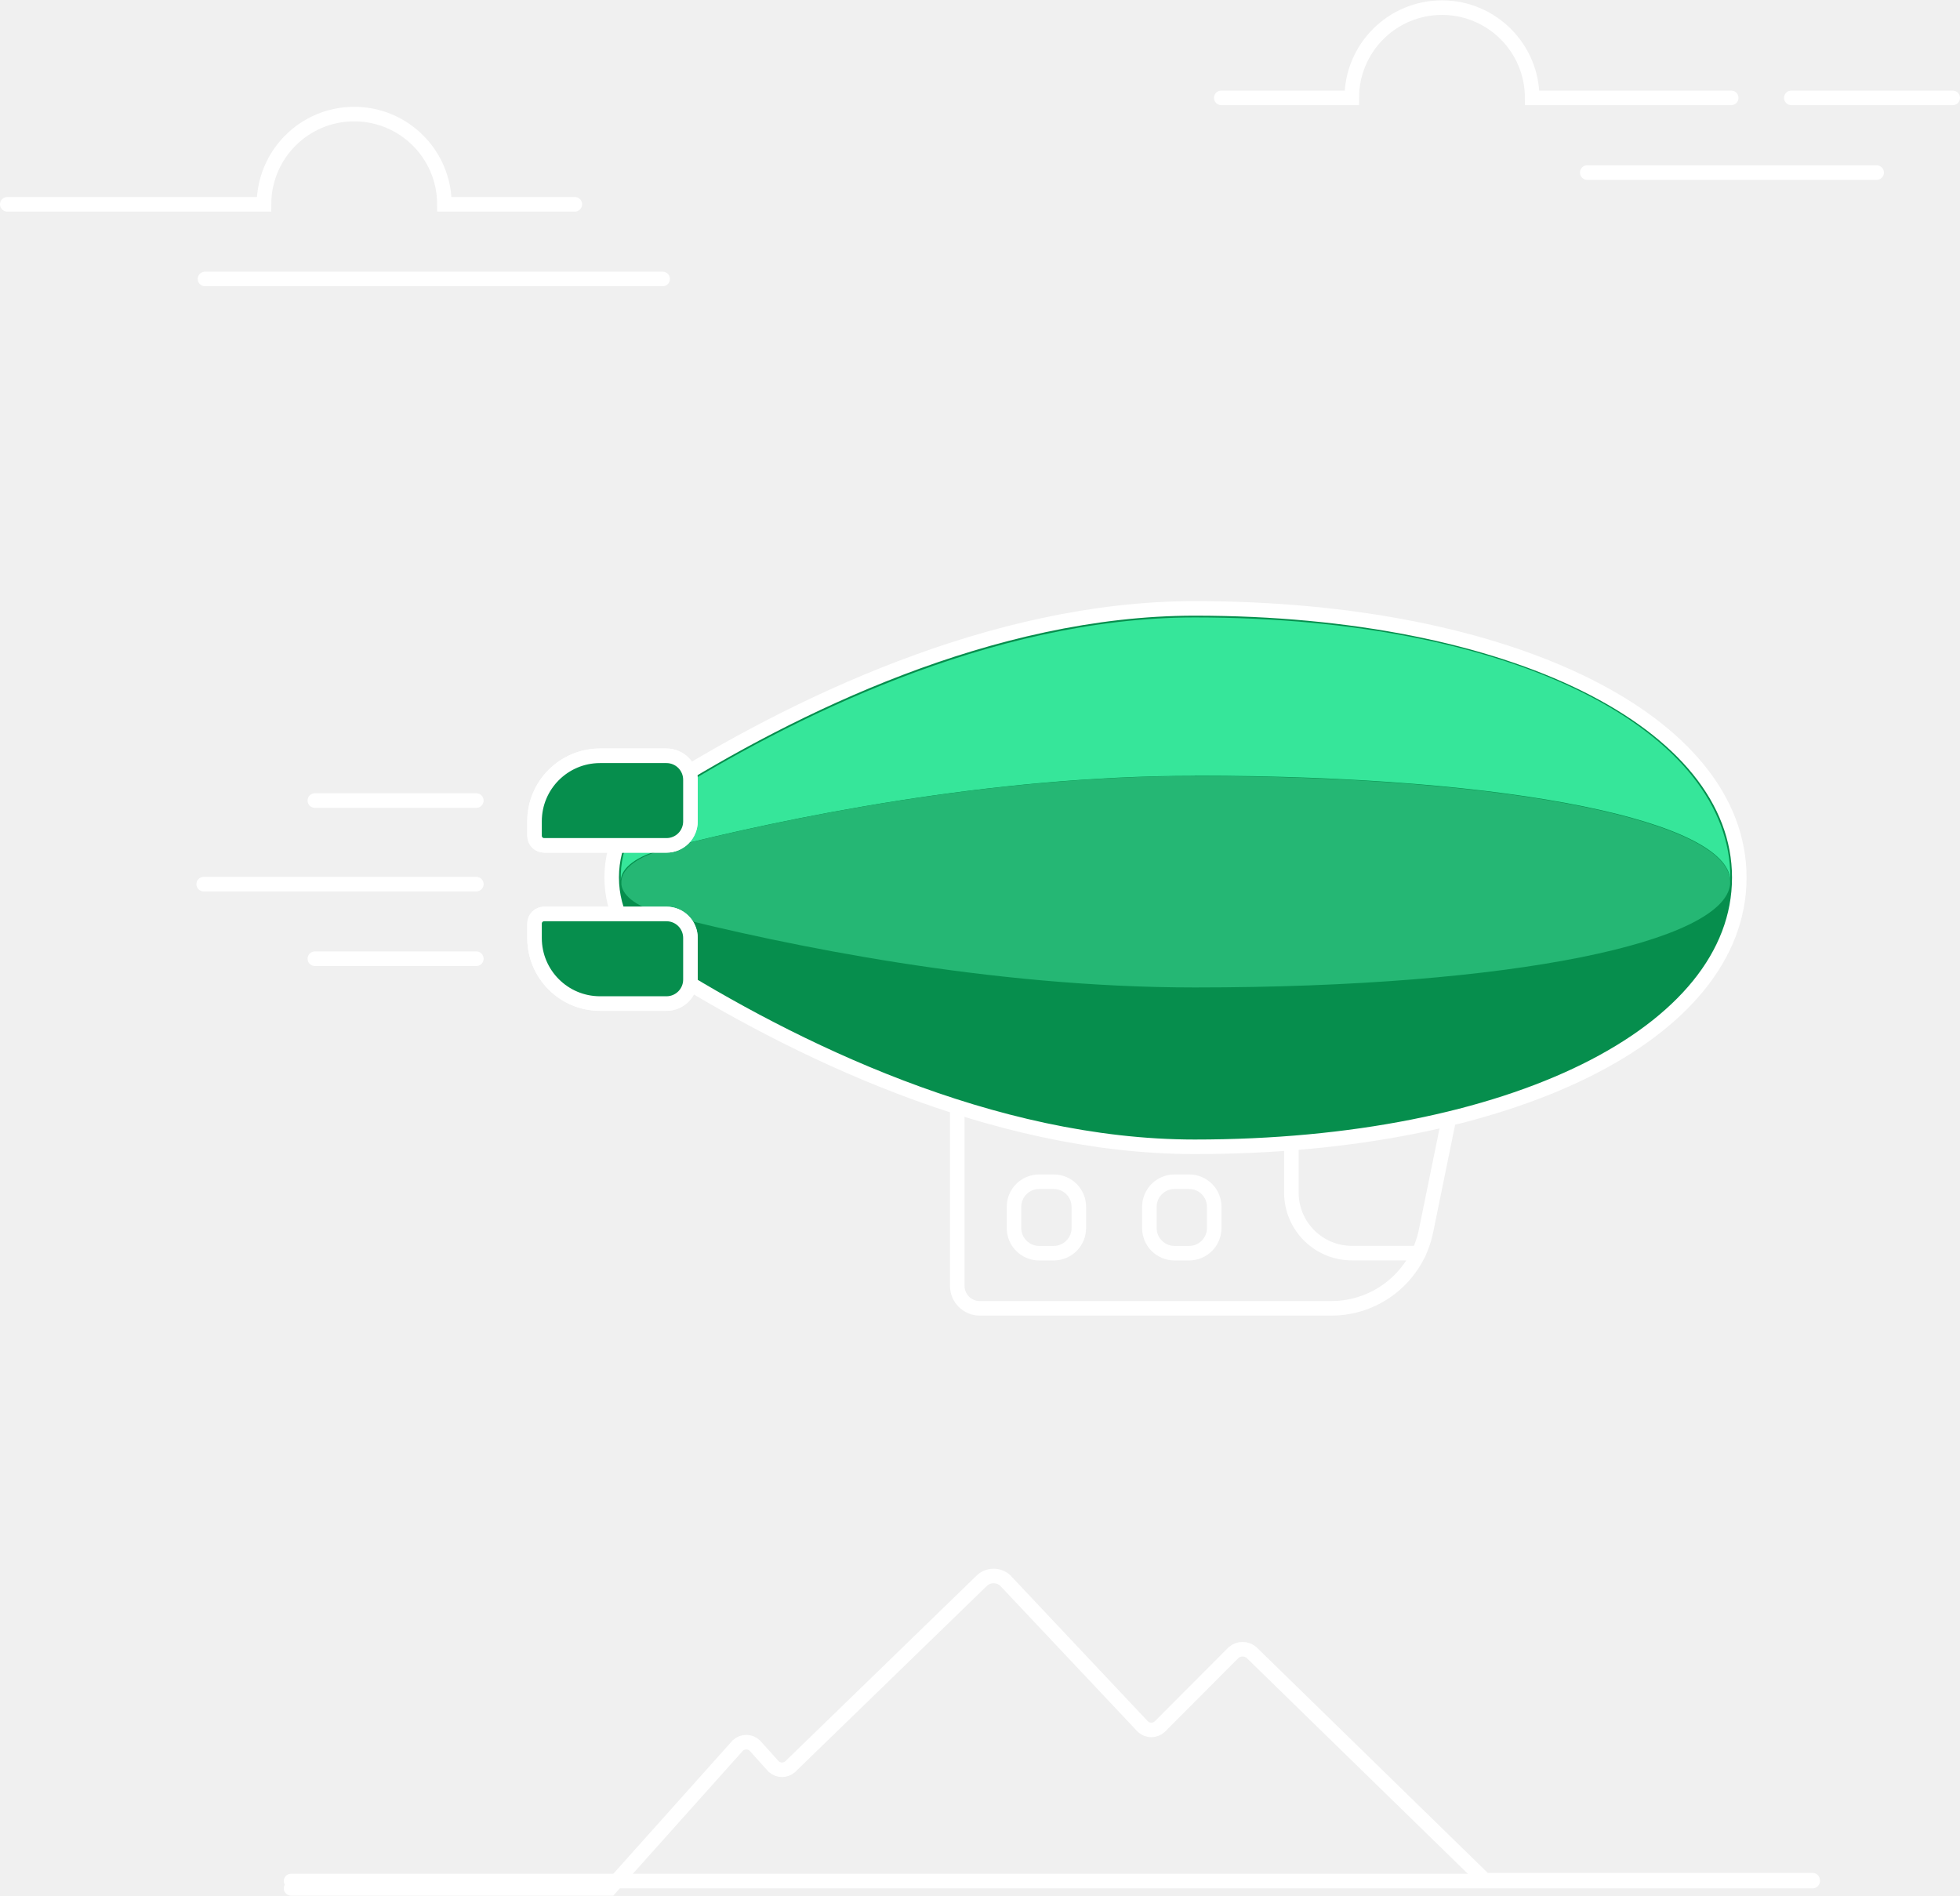
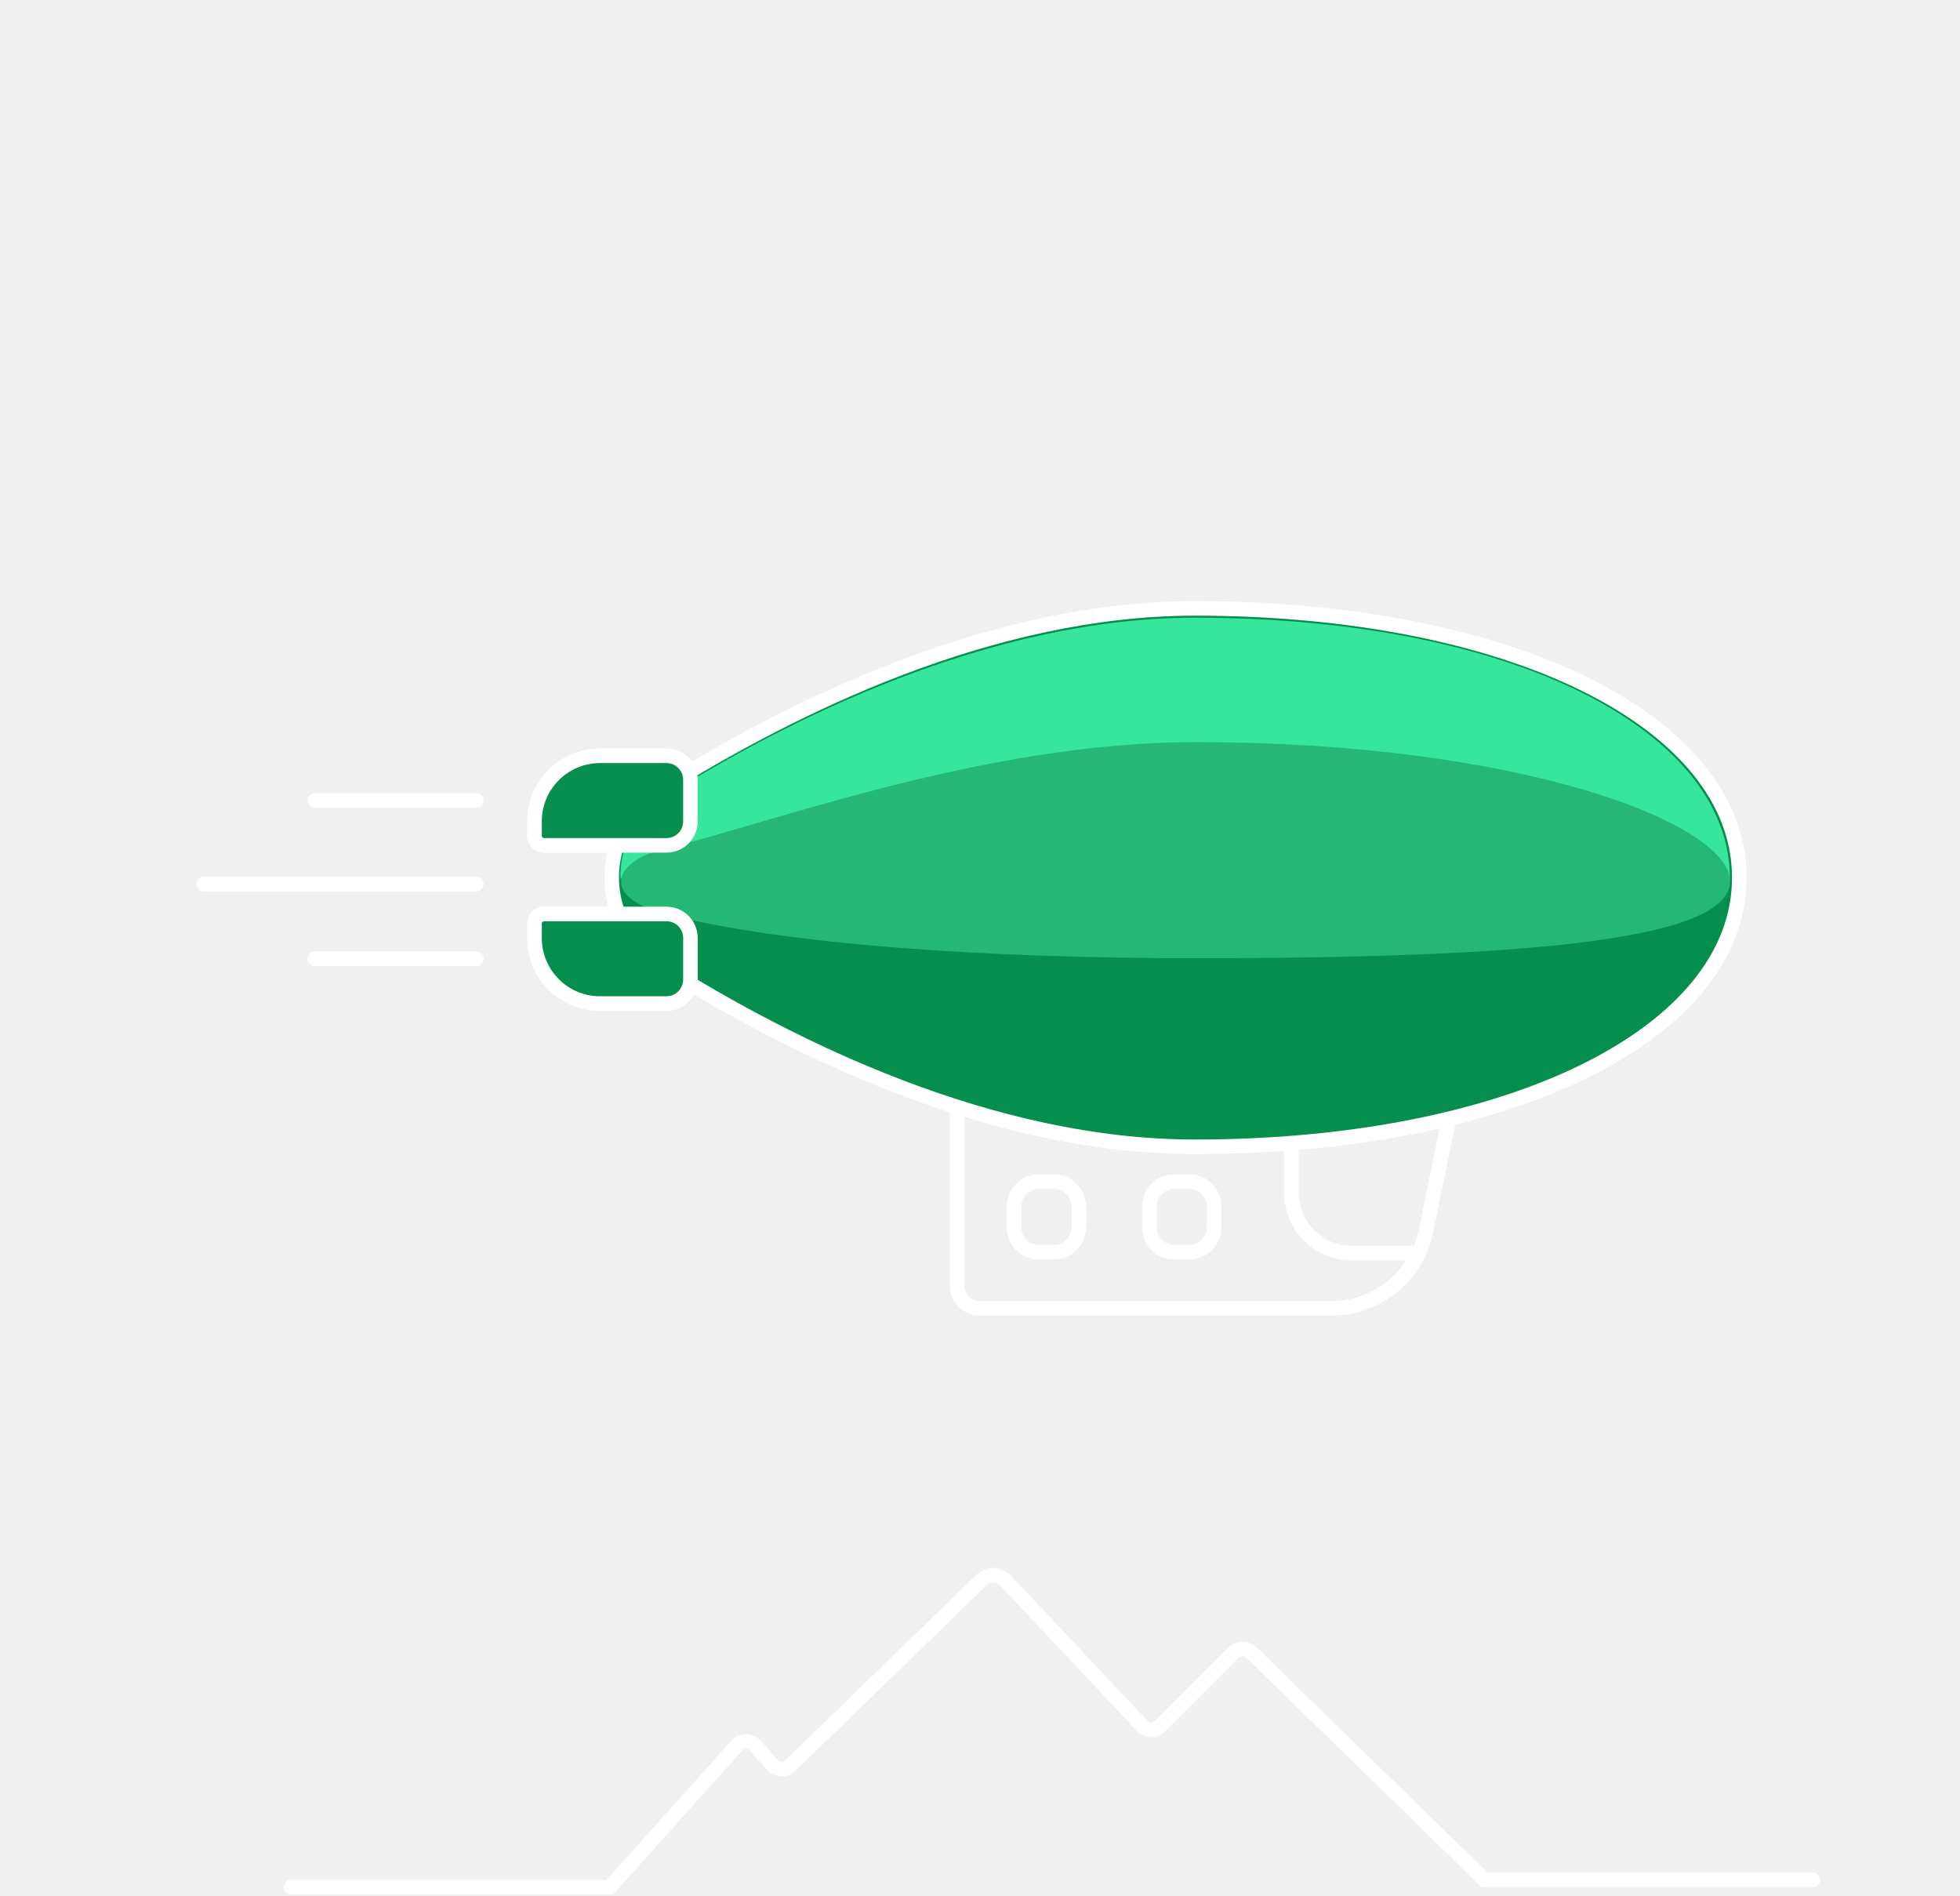
- <svg xmlns="http://www.w3.org/2000/svg" viewBox="0 0 269.43 260.54">
-   <path d="M175.44,249.28h48.36a13.27,13.27,0,0,0,13-10.65l3.74-18.32H172.36v25.89A3.09,3.09,0,0,0,175.44,249.28Z" transform="translate(-40.77 -69.46)" fill="none" stroke="#fff" stroke-linecap="round" stroke-linejoin="round" stroke-width="2" />
-   <path d="M235.79,241.69h-9.22a8.31,8.31,0,0,1-8.28-8.31V220.31" transform="translate(-40.77 -69.46)" fill="none" stroke="#fff" stroke-linecap="round" stroke-miterlimit="10" stroke-width="2" />
-   <path d="M204.25,231.88h-2.05a3.45,3.45,0,0,0-3.43,3.45v2.92a3.45,3.45,0,0,0,3.43,3.45h2.05a3.45,3.45,0,0,0,3.43-3.45v-2.92A3.44,3.44,0,0,0,204.25,231.88Z" transform="translate(-40.77 -69.46)" fill="none" stroke="#fff" stroke-linecap="round" stroke-linejoin="round" stroke-width="2" />
-   <path d="M185.64,231.88h-2.05a3.45,3.45,0,0,0-3.43,3.45v2.92a3.45,3.45,0,0,0,3.43,3.45h2.05a3.45,3.45,0,0,0,3.43-3.45v-2.92A3.45,3.45,0,0,0,185.64,231.88Z" transform="translate(-40.77 -69.46)" fill="none" stroke="#fff" stroke-linecap="round" stroke-linejoin="round" stroke-width="2" />
-   <path d="M205,227.08c43.38,0,74.86-15.55,74.86-37s-31.48-37-74.86-37c-27.94,0-55.36,13.53-73.46,24.87a14.3,14.3,0,0,0,0,24.21c18.09,11.33,45.52,24.87,73.46,24.87" transform="translate(-40.77 -69.46)" fill="#068e4d" />
-   <path d="M205,227.08c43.38,0,74.86-15.55,74.86-37s-31.48-37-74.86-37c-27.94,0-55.36,13.53-73.46,24.87a14.3,14.3,0,0,0,0,24.21C149.63,213.54,177.06,227.08,205,227.08Z" transform="translate(-40.77 -69.46)" fill="none" stroke="#fff" stroke-width="2" />
-   <path d="M205,176.09c-28.23,0-56.07,5.76-72.81,10-3.95,1-6,2.66-6.08,4.34A12.93,12.93,0,0,1,132.18,179c16.74-10.5,44.58-24.68,72.81-24.68,44.81,0,73.64,16,73.64,35.75,0,0.12,0,.24,0,0.37-0.37-7.95-29.1-14.37-73.63-14.37" transform="translate(-40.77 -69.46)" fill="#36e69a" />
-   <path d="M132.18,195.12c16.74,4.27,44.58,10,72.81,10,44.14,0,72.75-6.32,73.6-14.18-0.86,19.34-29.45,34.86-73.6,34.86-28.23,0-56.07-14.19-72.81-24.68a12.88,12.88,0,0,1-6-10.18c0.26,1.61,2.26,3.18,6,4.14" transform="translate(-40.77 -69.46)" fill="#068e4d" />
-   <path d="M132.18,186.12c16.74-4.27,44.58-10,72.81-10,44.53,0,73.26,6.43,73.61,14.38,0,0.17,0,.34,0,0.51-0.85,7.86-29.45,14.17-73.6,14.17-28.23,0-56.07-5.76-72.81-10-3.79-1-5.79-2.53-6-4.13l0-.51c0.13-1.69,2.15-3.36,6.1-4.37" transform="translate(-40.77 -69.46)" fill="#25b774" />
-   <path d="M123.23,173.34h9.16a3.29,3.29,0,0,1,3.29,3.3v5.71a3.29,3.29,0,0,1-3.29,3.3H115.57a1.32,1.32,0,0,1-1.32-1.32v-2a9,9,0,0,1,9-9" transform="translate(-40.77 -69.46)" fill="#068e4d" />
-   <path d="M123.23,173.34h9.16a3.29,3.29,0,0,1,3.29,3.3v5.71a3.29,3.29,0,0,1-3.29,3.3H115.57a1.32,1.32,0,0,1-1.32-1.32v-2A9,9,0,0,1,123.23,173.34Z" transform="translate(-40.77 -69.46)" fill="none" stroke="#fff" stroke-linecap="round" stroke-linejoin="round" stroke-width="2" />
-   <path d="M123.23,207.39h9.16a3.29,3.29,0,0,0,3.29-3.3v-5.71a3.29,3.29,0,0,0-3.29-3.3H115.57a1.32,1.32,0,0,0-1.32,1.32v2a9,9,0,0,0,9,9" transform="translate(-40.77 -69.46)" fill="#068e4d" />
-   <path d="M123.23,207.39h9.16a3.29,3.29,0,0,0,3.29-3.3v-5.71a3.29,3.29,0,0,0-3.29-3.3H115.57a1.32,1.32,0,0,0-1.32,1.32v2A9,9,0,0,0,123.23,207.39Z" transform="translate(-40.77 -69.46)" fill="none" stroke="#fff" stroke-linecap="round" stroke-linejoin="round" stroke-width="2" />
-   <path d="M123.23,173.34h9.16a3.29,3.29,0,0,1,3.29,3.3v5.71a3.29,3.29,0,0,1-3.29,3.3H115.57a1.32,1.32,0,0,1-1.32-1.32v-2a9,9,0,0,1,9-9" transform="translate(-40.77 -69.46)" fill="#068e4d" />
-   <path d="M123.23,173.34h9.16a3.29,3.29,0,0,1,3.29,3.3v5.71a3.29,3.29,0,0,1-3.29,3.3H115.57a1.32,1.32,0,0,1-1.32-1.32v-2A9,9,0,0,1,123.23,173.34Z" transform="translate(-40.77 -69.46)" fill="none" stroke="#fff" stroke-linecap="round" stroke-linejoin="round" stroke-width="2" />
-   <path d="M123.23,207.39h9.16a3.29,3.29,0,0,0,3.29-3.3v-5.71a3.29,3.29,0,0,0-3.29-3.3H115.57a1.32,1.32,0,0,0-1.32,1.32v2a9,9,0,0,0,9,9" transform="translate(-40.77 -69.46)" fill="#068e4d" />
-   <path d="M123.23,207.39h9.16a3.29,3.29,0,0,0,3.29-3.3v-5.71a3.29,3.29,0,0,0-3.29-3.3H115.57a1.32,1.32,0,0,0-1.32,1.32v2A9,9,0,0,0,123.23,207.39Z" transform="translate(-40.77 -69.46)" fill="none" stroke="#fff" stroke-linecap="round" stroke-linejoin="round" stroke-width="2" />
-   <line x1="28.18" y1="38.34" x2="91.09" y2="38.34" fill="none" stroke="#fff" stroke-linecap="round" stroke-miterlimit="10" stroke-width="2" />
-   <path d="M41.77,97.54H77.06a12.4,12.4,0,1,1,24.8,0h17.93" transform="translate(-40.77 -69.46)" fill="none" stroke="#fff" stroke-linecap="round" stroke-miterlimit="10" stroke-width="2" />
-   <line x1="218.19" y1="23.72" x2="257.97" y2="23.72" fill="none" stroke="#fff" stroke-linecap="round" stroke-miterlimit="10" stroke-width="2" />
-   <path d="M278.75,82.91H251.39a12.4,12.4,0,1,0-24.8,0H208.65" transform="translate(-40.77 -69.46)" fill="none" stroke="#fff" stroke-linecap="round" stroke-miterlimit="10" stroke-width="2" />
-   <line x1="246.24" y1="13.45" x2="268.43" y2="13.45" fill="none" stroke="#fff" stroke-linecap="round" stroke-miterlimit="10" stroke-width="2" />
-   <line x1="65.48" y1="110.03" x2="43.28" y2="110.03" fill="none" stroke="#fff" stroke-linecap="round" stroke-miterlimit="10" stroke-width="2" />
-   <line x1="65.48" y1="131.77" x2="43.28" y2="131.77" fill="none" stroke="#fff" stroke-linecap="round" stroke-miterlimit="10" stroke-width="2" />
-   <line x1="65.48" y1="121.52" x2="28" y2="121.52" fill="none" stroke="#fff" stroke-linecap="round" stroke-miterlimit="10" stroke-width="2" />
-   <path d="M289.94,327.88H244.88L212.8,296.58a1.89,1.89,0,0,0-2.44,0l-10.2,10.23a1.72,1.72,0,0,1-2.25,0l-19-20.17a2.4,2.4,0,0,0-3.1,0l-26.42,25.64a1.71,1.71,0,0,1-2.25,0l-2.63-2.92a1.71,1.71,0,0,0-2.31,0L124.63,329H80.78" transform="translate(-40.77 -69.46)" fill="none" stroke="#fff" stroke-linecap="round" stroke-miterlimit="10" stroke-width="2" />
-   <path d="M289.94,328H200.15c-0.86,0-1.56,0-2.25,0h-19c-1.5,0-2.23,0-3.1,0h-32.3c-1.09,0-1.66,0-2.31,0H80.78" transform="translate(-40.77 -69.46)" fill="none" stroke="#fff" stroke-linecap="round" stroke-miterlimit="10" stroke-width="2" />
+ <svg xmlns="http://www.w3.org/2000/svg" viewBox="0 0 269.43 260.54" xml:space="preserve">
+   <g id="primary-award-from">
+     <animate id="animateFrom" attributeType="CSS" attributeName="opacity" from="1" to="0" dur="0.5s" fill="freeze" begin="2s" />
+     <g id="airship">
+       <g id="back-wings">
+         <animateTransform attributeName="transform" type="translate" values="0 2; 0 -2; 0 2" dur="2s" repeatCount="indefinite" />
+         <path d="M82.46 103.88h9.16a3.29 3.29 0 013.29 3.3v5.71a3.29 3.29 0 01-3.29 3.3H74.8a1.32 1.32 0 01-1.32-1.32v-2a9 9 0 019-9" fill="#068e4d" />
+         <path d="M82.46 137.93h9.16a3.29 3.29 0 003.29-3.3v-5.71a3.29 3.29 0 00-3.29-3.3H74.8a1.32 1.32 0 00-1.32 1.32v2a9 9 0 009 9" fill="#068e4d" />
+         <path d="M82.46 103.88h9.16a3.29 3.29 0 013.29 3.3v5.71a3.29 3.29 0 01-3.29 3.3H74.8a1.32 1.32 0 01-1.32-1.32v-2a9 9 0 018.98-8.99z" fill="none" stroke="#fff" stroke-linecap="round" stroke-linejoin="round" stroke-width="2" />
+         <path d="M82.46 137.93h9.16a3.29 3.29 0 003.29-3.3v-5.71a3.29 3.29 0 00-3.29-3.3H74.8a1.32 1.32 0 00-1.32 1.32v2a9 9 0 008.98 8.99z" fill="none" stroke="#fff" stroke-linecap="round" stroke-linejoin="round" stroke-width="2" />
+       </g>
+       <g id="cabin">
+         <animateTransform attributeName="transform" type="translate" values="0 -2; 0 2; 0 -2" dur="1s" repeatCount="indefinite" />
+         <path d="M134.67 179.82h48.36a13.27 13.27 0 0013-10.65l3.74-18.32h-68.18v25.89a3.09 3.09 0 003.08 3.08z" fill="none" stroke="#fff" stroke-linecap="round" stroke-linejoin="round" stroke-width="2" />
+         <path d="M195.02 172.23h-9.22a8.31 8.31 0 01-8.28-8.31v-13.07" fill="none" stroke="#fff" stroke-linecap="round" stroke-miterlimit="10" stroke-width="2" />
+       </g>
+       <path d="M164.23 157.62c43.38 0 74.86-15.55 74.86-37s-31.48-37-74.86-37c-27.94 0-55.36 13.53-73.46 24.87a14.3 14.3 0 000 24.21c18.09 11.33 45.52 24.87 73.46 24.87" fill="#068e4d" />
+       <path d="M164.23 157.62c43.38 0 74.86-15.55 74.86-37s-31.48-37-74.86-37c-27.94 0-55.36 13.53-73.46 24.87a14.3 14.3 0 000 24.21c18.09 11.38 45.52 24.92 73.46 24.92z" fill="none" stroke="#fff" stroke-width="2" />
+       <path d="M164.6,121c-28.2,0-22.7,0.4-47.4-0.4c-6.4,0.2-31.9-1.3-31.9,0.3c-0.2-4.6,2.1-9,6.1-11.4  C108.1,99,136,84.9,164.2,84.9c44.8,0,73.6,16,73.6,35.8c0,0.1,0,0.2,0,0.4C216.3,121.5,209.2,121,164.6,121" fill="#36e69a" />
+       <path d="M91.41 125.66c16.74 4.27 44.58 10 72.81 10 44.14 0 72.75-6.32 73.6-14.18-.86 19.34-29.45 34.86-73.6 34.86-28.23 0-56.07-14.19-72.81-24.68a12.88 12.88 0 01-6-10.18c.26 1.61 2.26 3.18 6 4.14" fill="#068e4d" />
+       <path d="M91.4,116.7c16.7-4.3,44.8-14.7,73-14.7c44.5,0,73.1,11.1,73.4,19c0,0.2,0,0.3,0,0.5  c-0.9,7.9-29.5,10.2-73.6,10.2c-28.2,0-56.1-1.8-72.8-6.1c-3.8-1-5.8-2.5-6-4.1v-0.5c0.1-1.7,2.1-3.4,6.1-4.4L91.4,116.7z" fill="#25b774">
+         <animate id="airshipMiddleFirst" attributeName="d" values="M91.4,116.7c16.7-4.3,44.8-14.7,73-14.7c44.5,0,73.1,11.1,73.4,19c0,0.2,0,0.3,0,0.5  c-0.9,7.9-29.5,10.2-73.6,10.2c-28.2,0-56.1-1.8-72.8-6.1c-3.8-1-5.8-2.5-6-4.1v-0.5c0.1-1.7,2.1-3.4,6.1-4.4L91.4,116.7z; M91.4,116.7c16.7-4.3,44.6-6.6,72.8-6.6c44.5,0,73.3,3.1,73.6,11c0,0.2,0,0.3,0,0.5  c-0.9,7.9-29.7,18.6-73.8,18.6c-28.2,0-55.8-10.2-72.6-14.4c-3.8-1-5.8-2.5-6-4.1v-0.5c0.1-1.7,2.1-3.4,6.1-4.4L91.4,116.7z; M91.4,116.7c16.7-4.3,44.8-14.7,73-14.7c44.5,0,73.1,11.1,73.4,19c0,0.2,0,0.3,0,0.5  c-0.9,7.9-29.5,10.2-73.6,10.2c-28.2,0-56.1-1.8-72.8-6.1c-3.8-1-5.8-2.5-6-4.1v-0.5c0.1-1.7,2.1-3.4,6.1-4.4L91.4,116.7z" dur="2s" repeatCount="indefinite" />
+       </path>
+       <g id="front-wings">
+         <animateTransform attributeName="transform" type="translate" values="0 -2; 0 2; 0 -2" dur="2s" repeatCount="indefinite" />
+         <path d="M82.46 103.88h9.16a3.29 3.29 0 013.29 3.3v5.71a3.29 3.29 0 01-3.29 3.3H74.8a1.32 1.32 0 01-1.32-1.32v-2a9 9 0 019-9" fill="#068e4d" />
+         <path d="M82.46 103.88h9.16a3.29 3.29 0 013.29 3.3v5.71a3.29 3.29 0 01-3.29 3.3H74.8a1.32 1.32 0 01-1.32-1.32v-2a9 9 0 018.98-8.99z" fill="none" stroke="#fff" stroke-linecap="round" stroke-linejoin="round" stroke-width="2" />
+         <path d="M82.46 137.93h9.16a3.29 3.29 0 003.29-3.3v-5.71a3.29 3.29 0 00-3.29-3.3H74.8a1.32 1.32 0 00-1.32 1.32v2a9 9 0 009 9" fill="#068e4d" />
+         <path d="M82.46 137.93h9.16a3.29 3.29 0 003.29-3.3v-5.71a3.29 3.29 0 00-3.29-3.3H74.8a1.32 1.32 0 00-1.32 1.32v2a9 9 0 008.98 8.99z" fill="none" stroke="#fff" stroke-linecap="round" stroke-linejoin="round" stroke-width="2" />
+       </g>
+     </g>
+     <g id="first-cloud" stroke-opacity="0">
+       <animateTransform attributeName="transform" type="translate" values="200 0; 0 0" dur="2s" />
+       <animate id="firstCloud" attributeName="stroke-opacity" values="0; 1; 1; 0" dur="2s" keyTimes="0; 0.2; 0.8; 1" fill="freeze" />
+       <g id="first-cloud-el-1">
+         <path d="M1 28.08h35.29a12.4 12.4 0 1124.8 0h17.93" fill="none" stroke="#fff" stroke-linecap="round" stroke-miterlimit="10" stroke-width="2" />
+       </g>
+       <g id="first-cloud-el-2">
+         <animateTransform attributeName="transform" type="translate" values="-30 0; 0 0" dur="1.5s" />
+         <line x1="28.18" y1="38.34" x2="91.09" y2="38.34" fill="none" stroke="#fff" stroke-linecap="round" stroke-miterlimit="10" stroke-width="2" />
+       </g>
+     </g>
+     <g id="second-cloud" stroke-opacity="0">
+       <animateTransform attributeName="transform" type="translate" values="0 0; -170 0" dur="1.8s" begin="firstCloud.end - 0.4s" />
+       <animate id="secondCloud" attributeName="stroke-opacity" values="0; 1; 1; 0" dur="1.8s" keyTimes="0; 0.2; 0.8; 1" fill="freeze" begin="firstCloud.end - 0.4s" />
+       <g class="second-cloud-el-1">
+         <path d="M237.98 13.45h-27.36a12.4 12.4 0 10-24.8 0h-17.94" fill="none" stroke="#fff" stroke-linecap="round" stroke-miterlimit="10" stroke-width="2" />
+       </g>
+       <g class="second-cloud-el-2">
+         <line x1="246.24" y1="13.45" x2="268.43" y2="13.45" fill="none" stroke="#fff" stroke-linecap="round" stroke-miterlimit="10" stroke-width="2" />
+       </g>
+       <g class="second-cloud-el-3">
+         <animateTransform attributeName="transform" type="translate" values="-10 0; 15 0" dur="1.5s" begin="firstCloud.end - 0.4s" fill="freeze" />
+         <line x1="218.19" y1="23.72" x2="257.97" y2="23.72" fill="none" stroke="#fff" stroke-linecap="round" stroke-miterlimit="10" stroke-width="2" />
+       </g>
+     </g>
+     <g id="wind-line-1">
+       <animateTransform attributeName="transform" type="translate" values="0 0; 13.3 0; 0 0" dur="0.3s" repeatCount="indefinite" begin="0.2s" />
+       <animateTransform attributeName="transform" type="scale" values="1 1; 0.8 1; 1 1" dur="0.3s" repeatCount="indefinite" additive="sum" begin="0.2s" />
+       <line x1="65.48" y1="110.03" x2="43.28" y2="110.03" fill="none" stroke="#fff" stroke-linecap="round" stroke-miterlimit="10" stroke-width="2" />
+     </g>
+     <g id="wind-line-2">
+       <animateTransform attributeName="transform" type="translate" values="0 0; 13.3 0; 0 0" dur="0.3s" repeatCount="indefinite" />
+       <animateTransform attributeName="transform" type="scale" values="1 1; 0.8 1; 1 1" dur="0.3s" repeatCount="indefinite" additive="sum" />
+       <line x1="65.48" y1="121.52" x2="28" y2="121.52" fill="none" stroke="#fff" stroke-linecap="round" stroke-miterlimit="10" stroke-width="2" />
+     </g>
+     <g id="wind-line-3">
+       <line x1="65.48" y1="131.77" x2="43.28" y2="131.77" fill="none" stroke="#fff" stroke-linecap="round" stroke-miterlimit="10" stroke-width="2" />
+       <animateTransform attributeName="transform" type="translate" values="0 0; 13.3 0; 0 0" dur="0.3s" begin="0.1s" repeatCount="indefinite" />
+       <animateTransform attributeName="transform" type="scale" values="1 1; 0.8 1; 1 1" dur="0.3s" repeatCount="indefinite" additive="sum" begin="0.1s" />
+     </g>
+     <g id="mountain">
+       <path d="M 249.2 258.4 L 204.1 258.4 L 172 227.1 C 171.3 226.5 170.3 226.5 169.6 227.1 L 159.4 237.3 C 158.8 237.9 157.8 237.9 157.1 237.3 L 138.1 217.1 C 137.2 216.3 135.9 216.3 135 217.1 C 126.2 225.633 117.4 234.167 108.6 242.7 C 108 243.3 107 243.3 106.3 242.7 C 105.433 241.733 104.567 240.767 103.7 239.8 C 103 239.2 102 239.2 101.4 239.8 C 95.533 246.333 89.667 252.867 83.8 259.4 L 40 259.4" fill="none" stroke="#fff" stroke-linecap="round" stroke-miterlimit="10" stroke-width="2">
+         <animate attributeName="d" from="M 249.2 258.4 L 204.1 258.4 L 172 227.1 C 171.3 226.5 170.3 226.5 169.6 227.1 L 159.4 237.3 C 158.8 237.9 157.8 237.9 157.1 237.3 L 138.1 217.1 C 137.2 216.3 135.9 216.3 135 217.1 C 126.2 225.633 117.4 234.167 108.6 242.7 C 108 243.3 107 243.3 106.3 242.7 C 105.433 241.733 104.567 240.767 103.7 239.8 C 103 239.2 102 239.2 101.4 239.8 C 95.533 246.333 89.667 252.867 83.8 259.4 L 40 259.4" to="M 249.2 258.5 L 226.75 258.5 L 204.3 258.5 C 196.817 258.5 189.333 258.5 181.85 258.5 L 159.4 258.5 C 158.5 258.5 157.8 258.5 157.1 258.5 L 138.1 258.5 C 137.35 258.5 136.8 258.5 136.325 258.5 C 135.85 258.5 135.45 258.5 135 258.5 C 124.233 258.5 113.467 258.5 102.7 258.5 C 102.333 258.5 102.022 258.5 101.748 258.5 C 101.474 258.5 101.237 258.5 101.019 258.5 C 100.8 258.5 100.6 258.5 100.4 258.5 L 40 258.5" dur="0.4s" begin="firstCloud.end - 0.3s" fill="freeze" />
+       </path>
+     </g>
+     <g id="windows">
+       <animateTransform attributeName="transform" type="translate" values="0 33; 0 0; 0 33" dur="1s" repeatCount="indefinite" />
+       <animateTransform attributeName="transform" type="scale" values="1 0.8; 1 1; 1 0.8" dur="1s" repeatCount="indefinite" additive="sum" />
+       <path d="M144.9,162.4h-2.1c-1.9,0-3.4,1.6-3.4,3.4v2.9c0,1.9,1.5,3.4,3.4,3.4h2.1c1.9,0,3.4-1.6,3.4-3.4v-2.9  C148.3,164,146.8,162.4,144.9,162.4z" fill="none" stroke="#fff" stroke-linecap="round" stroke-linejoin="round" stroke-width="2" />
+       <g id="window-will-scale" stroke-opacity="1">
+         <animateTransform attributeName="transform" type="translate" values="0 0; -213 -343" dur="0.3s" begin="1.7s" fill="freeze" />
+         <animateTransform attributeName="transform" type="scale" values="1 1; 2.5 3" dur="0.3s" additive="sum" begin="1.7s" fill="freeze" />
+         <animate attributeName="stroke-opacity" values="1; 0" dur="0.3s" fill="freeze" begin="1.7s" />
+         <path d="M163.5,162.4h-2.1c-1.9,0-3.4,1.6-3.4,3.4v2.9c0,1.9,1.5,3.4,3.4,3.4h2.1c1.9,0,3.4-1.6,3.4-3.4v-2.9  C166.9,164,165.4,162.4,163.5,162.4L163.5,162.4z" fill="none" stroke="#fff" stroke-linecap="round" stroke-linejoin="round" stroke-width="2" />
+       </g>
+     </g>
+   </g>
+   <g id="primary-award-to">
+     <style>
+       .st0{fill:#fff}.st2{fill:#a67ee5}.st3,.st4{fill:none;stroke:#fff;stroke-width:2;stroke-miterlimit:10}.st4{stroke-linecap:round}.st5{fill:#36e69a}.st6{fill:#25b774}.st7{fill:#068e4d}
+     </style>
+     <g id="skiing" fill-opacity="0">
+       <animateTransform attributeName="transform" type="translate" values="-60 0; 0 0;" dur="0.2s" begin="animateFrom.end - 0.1s" />
+       <animate attributeName="fill-opacity" values="0; 1" dur="0.2s" fill="freeze" additive="sum" begin="animateFrom.end - 0.1s" />
+       <animateTransform attributeName="transform" type="rotate" values="0, 68.7, 258.8; -1, 68.7, 258.8; 1, 68.7, 258.8; 0, 68.7, 258.8" additive="sum" fill="freeze" dur="1.8s" repeatCount="indefinite" begin="animateFrom.end + 0.1s" />
+       <path class="st0" d="M50.4 258.6c-1.2-.1-2.1-1.2-2-2.4L62 63.1c1.1-15.5-4.8-21.9-8.8-24.5-.6-.4-.8-1.3-.4-1.9.2-.3.5-.5.9-.6 8.4-1.3 27.6-1.3 25.4 28.8L65.6 257.5c-.1 1.2-1.2 2.1-2.3 2l-12.9-.9z" />
+       <path class="st0" d="M83.7 259c-1.2 0-2.2-1-2.2-2.2l2.2-193.6c.2-15.5-6.1-21.6-10.2-23.9-.6-.4-.8-1.2-.5-1.9.2-.3.5-.5.8-.6 8.4-1.9 27.5-3 27.1 27.3l-2 192.9c0 1.2-1 2.2-2.2 2.2l-13-.2z" />
+     </g>
+     <g id="big-window" stroke-opacity="0" stroke-width="2">
+       <animateTransform id="bigWindowTransform" attributeName="transform" type="translate" values="120 160;0 0" dur="0.5s" begin="animateFrom.end - 0.8s" fill="freeze" />
+       <animateTransform attributeName="transform" type="scale" values="0.2 0.2; 1 1;" dur="0.5s" additive="sum" begin="animateFrom.end - 0.8s" fill="freeze" />
+       <animate attributeName="stroke-opacity" values="0; 1" dur="0.5s" fill="freeze" additive="sum" begin="animateFrom.end - 0.8s" />
+       <path d="M234.2 156.2h-17.1c-9.7 0-17.5-7.9-17.5-17.6v-37.8c0-9.7 7.8-17.5 17.5-17.6h17.1c9.7 0 17.5 7.9 17.5 17.6v37.8c0 9.7-7.8 17.6-17.5 17.6z" fill="none" stroke="#fff" />
+     </g>
+     <g id="cheer" stroke-opacity="0" fill-opacity="0">
+       <animateTransform attributeName="transform" type="translate" values="-160 0; 0 0;" dur="0.2s" begin="animateFrom.end - 0.2s" />
+       <animate attributeName="fill-opacity" values="0; 1" dur="0.2s" fill="freeze" additive="sum" begin="animateFrom.end - 0.2s" />
+       <animate attributeName="stroke-opacity" values="0; 1" dur="0.2s" fill="freeze" additive="sum" begin="animateFrom.end - 0.2s" />
+       <path class="st2" d="M216.7 190.6H156v-14.2h55.1c5.5 0 9.9 4.5 9.9 9.9 0 2.4-1.9 4.3-4.3 4.3" />
+       <path class="st3" d="M216.7 190.6H156v-14.2h55.1c5.5 0 9.9 4.5 9.9 9.9 0 2.4-1.9 4.3-4.3 4.3z" />
+       <polygon class="st2" points="144.7,259.1 130.7,259.1 124.4,217.5 138.4,217.5" />
+       <polygon class="st3" points="144.7,259.1 130.7,259.1 124.4,217.5 138.4,217.5" />
+       <polygon class="st2" points="194.2,259.1 180.3,259.1 174,217.5 187.9,217.5" />
+       <polygon class="st3" points="194.2,259.1 180.3,259.1 174,217.5 187.9,217.5" />
+       <path class="st2" d="M240.5 203.3h-55.9c-2.8 0-5.1-2-5.5-4.8l-10.9-72.2c7.5-6.2 8.6-17.4 2.3-24.9-3.6-4.4-9.2-6.8-14.8-6.4h-55.1l-.3 102.9 15.8 23.4 47.2 8.4c1.4.5 2.8.7 4.2.8h73c7.5 0 13.5-6.1 13.5-13.5.1-7.7-6-13.7-13.5-13.7" />
+       <path class="st3" d="M240.5 203.3h-55.9c-2.8 0-5.1-2-5.5-4.8l-10.9-72.2c7.5-6.2 8.6-17.4 2.3-24.9-3.6-4.4-9.2-6.8-14.8-6.4h-55.1l-.3 102.9 15.8 23.4 47.2 8.4c1.4.5 2.8.7 4.2.8h73c7.5-.3 13.3-6.6 13-14-.2-7.3-5.9-13-13-13.2z" />
+       <path class="st2" d="M121.6 198.5l-10.9-72.2c7.5-6.2 8.6-17.4 2.4-24.9-6.2-7.5-17.4-8.6-24.9-2.4-4.1 3.4-6.4 8.4-6.4 13.7 0 1.8.3 3.5.8 5.3l15.3 101.9c.9 6.1 6.1 10.5 12.2 10.5h73c7.5-.2 13.4-6.4 13.2-13.9-.2-7.2-6-13-13.2-13.2h-55.9c-2.8 0-5.2-2-5.6-4.8" />
+       <path class="st3" d="M121.6 198.5l-10.9-72.2c7.5-6.2 8.6-17.4 2.4-24.9-6.2-7.5-17.4-8.6-24.9-2.4-4.1 3.4-6.4 8.4-6.4 13.7 0 1.8.3 3.5.8 5.3l15.3 101.9c.9 6.1 6.1 10.5 12.2 10.5h73c7.5-.2 13.4-6.4 13.2-13.9-.2-7.2-6-13-13.2-13.2h-55.9c-2.8 0-5.2-2-5.6-4.8z" />
+       <path class="st2" d="M165.5 190.6h-72l-2.1-14.2h68.5c5.5 0 9.9 4.5 9.9 9.9-.1 2.4-2 4.3-4.3 4.3" />
+       <path class="st3" d="M165.5 190.6h-72l-2.1-14.2h68.5c5.5 0 9.9 4.5 9.9 9.9-.1 2.4-2 4.3-4.3 4.3z" />
+       <line class="st4" x1="110.8" y1="126.3" x2="168.3" y2="126.3" />
+     </g>
+     <g id="leaf" fill-opacity="0" stroke-opacity="0">
+       <animateTransform attributeName="transform" type="translate" values="-100 0; 0 0;" dur="0.2s" begin="animateFrom.end - 0.15s" />
+       <animateTransform attributeName="transform" type="rotate" values="-7, 108.7, 258.8; 7, 108.7, 258.8; -3, 108.7, 258.8; 3, 108.7, 258.8; 0, 108.7, 258.8" additive="sum" fill="freeze" dur="1.5s" begin="animateFrom.end - 0.15s" />
+       <animateTransform attributeName="transform" type="rotate" values="0, 108.7, 258.8; -3, 108.7, 258.8; 3, 108.7, 258.8; 0, 108.7, 258.8" additive="sum" fill="freeze" dur="1.5s" repeatCount="indefinite" begin="animateFrom.end + 1.35s" />
+       <animate attributeName="fill-opacity" values="0; 1" dur="0.2s" fill="freeze" additive="sum" begin="animateFrom.end - 0.15s" />
+       <animate attributeName="stroke-opacity" values="0; 1" dur="0.2s" fill="freeze" additive="sum" begin="animateFrom.end - 0.15s" />
+       <path class="st5" d="M38.4 124.8c6.2 8.3 11.5 17.3 15.6 26.9-7.2-7.4-13.9-15.3-20.1-23.6-6.2-8.3-11.9-16.9-17.1-25.9 8.1 6.7 15.3 14.3 21.6 22.6" />
+       <path class="st5" d="M40.2 145.2c8.4 5.9 16.1 12.8 22.8 20.5-9-4.7-17.6-9.9-25.9-15.7-8.2-5.7-16-12-23.4-18.7 9.4 3.5 18.3 8.2 26.5 13.9" />
+       <path class="st5" d="M52.9 136.3c2.8 10 6.1 19.8 10.1 29.4-.2-10.3-1.8-20.6-4.5-30.5-2.9-10.3-6.9-20.1-12.1-29.4 1.5 10.2 3.7 20.4 6.5 30.5" />
+       <path class="st6" d="M66.5 144.3c.1 10.3.7 20.5 2.1 30.7 2.5-9.8 3.8-19.9 3.8-30.1-.1-10.6-1.4-21.1-4-31.4-1.3 10.3-2 20.6-1.9 30.8" />
+       <path class="st6" d="M42.3 160.4c9.3 3.8 18.2 8.7 26.3 14.6-9.6-2.4-19-5.5-28.2-9.2-9.1-3.7-17.9-7.9-26.4-12.7 9.7 1.2 19.2 3.7 28.3 7.3" />
+       <path class="st6" d="M47.3 174.6c9.6 2.5 18.9 6.3 27.6 11.2-9.7-1.2-19.3-3.1-28.8-5.6-9.3-2.5-18.5-5.6-27.4-9.3 9.6 0 19.2 1.3 28.6 3.7" />
+       <path class="st6" d="M77.9 155.6c-1.7 10-2.7 20.1-3.1 30.3 4.1-9.1 7.1-18.7 8.8-28.5 1.7-10.3 2.2-20.8 1.4-31.2-3 9.6-5.4 19.4-7.1 29.4" />
+       <path class="st7" d="M58.1 192.8c9.5 3 18.6 7.1 27.1 12.3-9.7-1.6-19.2-3.9-28.5-6.8-9.2-2.9-18.2-6.4-27-10.5 9.6.5 19.1 2.2 28.4 5" />
+       <path class="st7" d="M89.5 175.1c-2.1 9.9-3.5 20-4.3 30.1 4.5-8.9 7.9-18.4 10-28.2 2.2-10.2 3.1-20.7 2.7-31.1-3.5 9.6-6.3 19.3-8.4 29.2" />
+       <path class="st7" d="M68.1 211.5c9.4 3.4 18.3 7.9 26.5 13.5-9.6-2-19-4.7-28.2-8-9.1-3.3-18-7.1-26.6-11.6 9.7.8 19.2 2.9 28.3 6.1" />
+       <path class="st7" d="M100.2 195.1c-2.5 9.8-4.4 19.8-5.6 29.9 4.9-8.7 8.6-18 11.1-27.7 2.6-10.1 3.9-20.5 4-31-3.8 9.3-7 19-9.5 28.8" />
+       <path d="M51.8 148.5C75 182.9 94.1 220 108.7 258.8" fill="none" stroke="#36e69a" stroke-width="2" stroke-linecap="round" stroke-linejoin="round" />
+     </g>
+     <g id="mountain-line" stroke-opacity="0">
+       <animate attributeName="stroke-opacity" values="0; 1" dur="0.5s" fill="freeze" additive="sum" begin="animateFrom.end - 0.5" />
+       <line transform="translate(0 -1)" class="st4" x1="31.2" y1="259.8" x2="254.7" y2="259.8" />
+     </g>
+     <g>
+       <defs>
+         <clipPath id="clip-window" transform="translate(0 -60)">
+           <path d="M234.2,156.2h-17.1c-9.7,0-17.5-7.9-17.5-17.6v-37.8c0-9.7,7.8-17.5,17.5-17.6h17.1           c9.7,0,17.5,7.9,17.5,17.6v37.8C251.7,148.3,243.9,156.2,234.2,156.2z" />
+         </clipPath>
+       </defs>
+       <g id="clip-clouds" transform="translate(0 60)" clip-path="url(#clip-window)" fill="none" stroke="#fff" stroke-linecap="round" stroke-miterlimit="10" stroke-width="2" stroke-opacity="0">
+         <animate attributeName="stroke-opacity" values="0; 1" dur="0.5s" fill="freeze" additive="sum" begin="bigWindowTransform.end" />
+         <g id="clip-cloud-1">
+           <animateTransform attributeName="transform" type="translate" values="260 0; -100 0;" dur="4s" repeatCount="indefinite" begin="bigWindowTransform.end" />
+           <g id="clip-cloud-1-el-1">
+             <line x1="41.9" y1="74.1" x2="104.8" y2="74.1" />
+             <animateTransform attributeName="transform" type="translate" values="-30 0; 0 0" dur="2s" repeatCount="indefinite" begin="bigWindowTransform.end" />
+           </g>
+           <g id="clip-cloud-1-el-2">
+             <path d="M14.7,63.8H50c0-6.8,5.6-12.4,12.4-12.4S74.8,57,74.8,63.8h17.9" />
+           </g>
+         </g>
+         <g id="clip-cloud-2" transform="translate(100 0)">
+           <animateTransform attributeName="transform" type="translate" values="100 0; -260 0;" dur="4s" repeatCount="indefinite" begin="bigWindowTransform.end + 1.5s" />
+           <g id="clip-cloud-2-el-1">
+             <line x1="259.9" y1="49.2" x2="282.1" y2="49.2" />
+             <path d="M251.7,49.2h-27.4c0-6.8-5.6-12.4-12.4-12.4c-6.8,0-12.4,5.6-12.4,12.4l0,0h-17.9" />
+           </g>
+           <g id="clip-cloud-2-el-2">
+             <animateTransform attributeName="transform" type="translate" values="-10 0; 40 0" dur="4s" repeatCount="indefinite" begin="bigWindowTransform.end + 1.5s" />
+             <line x1="231.9" y1="59.4" x2="271.7" y2="59.4" />
+           </g>
+         </g>
+       </g>
+     </g>
+   </g>
</svg>
